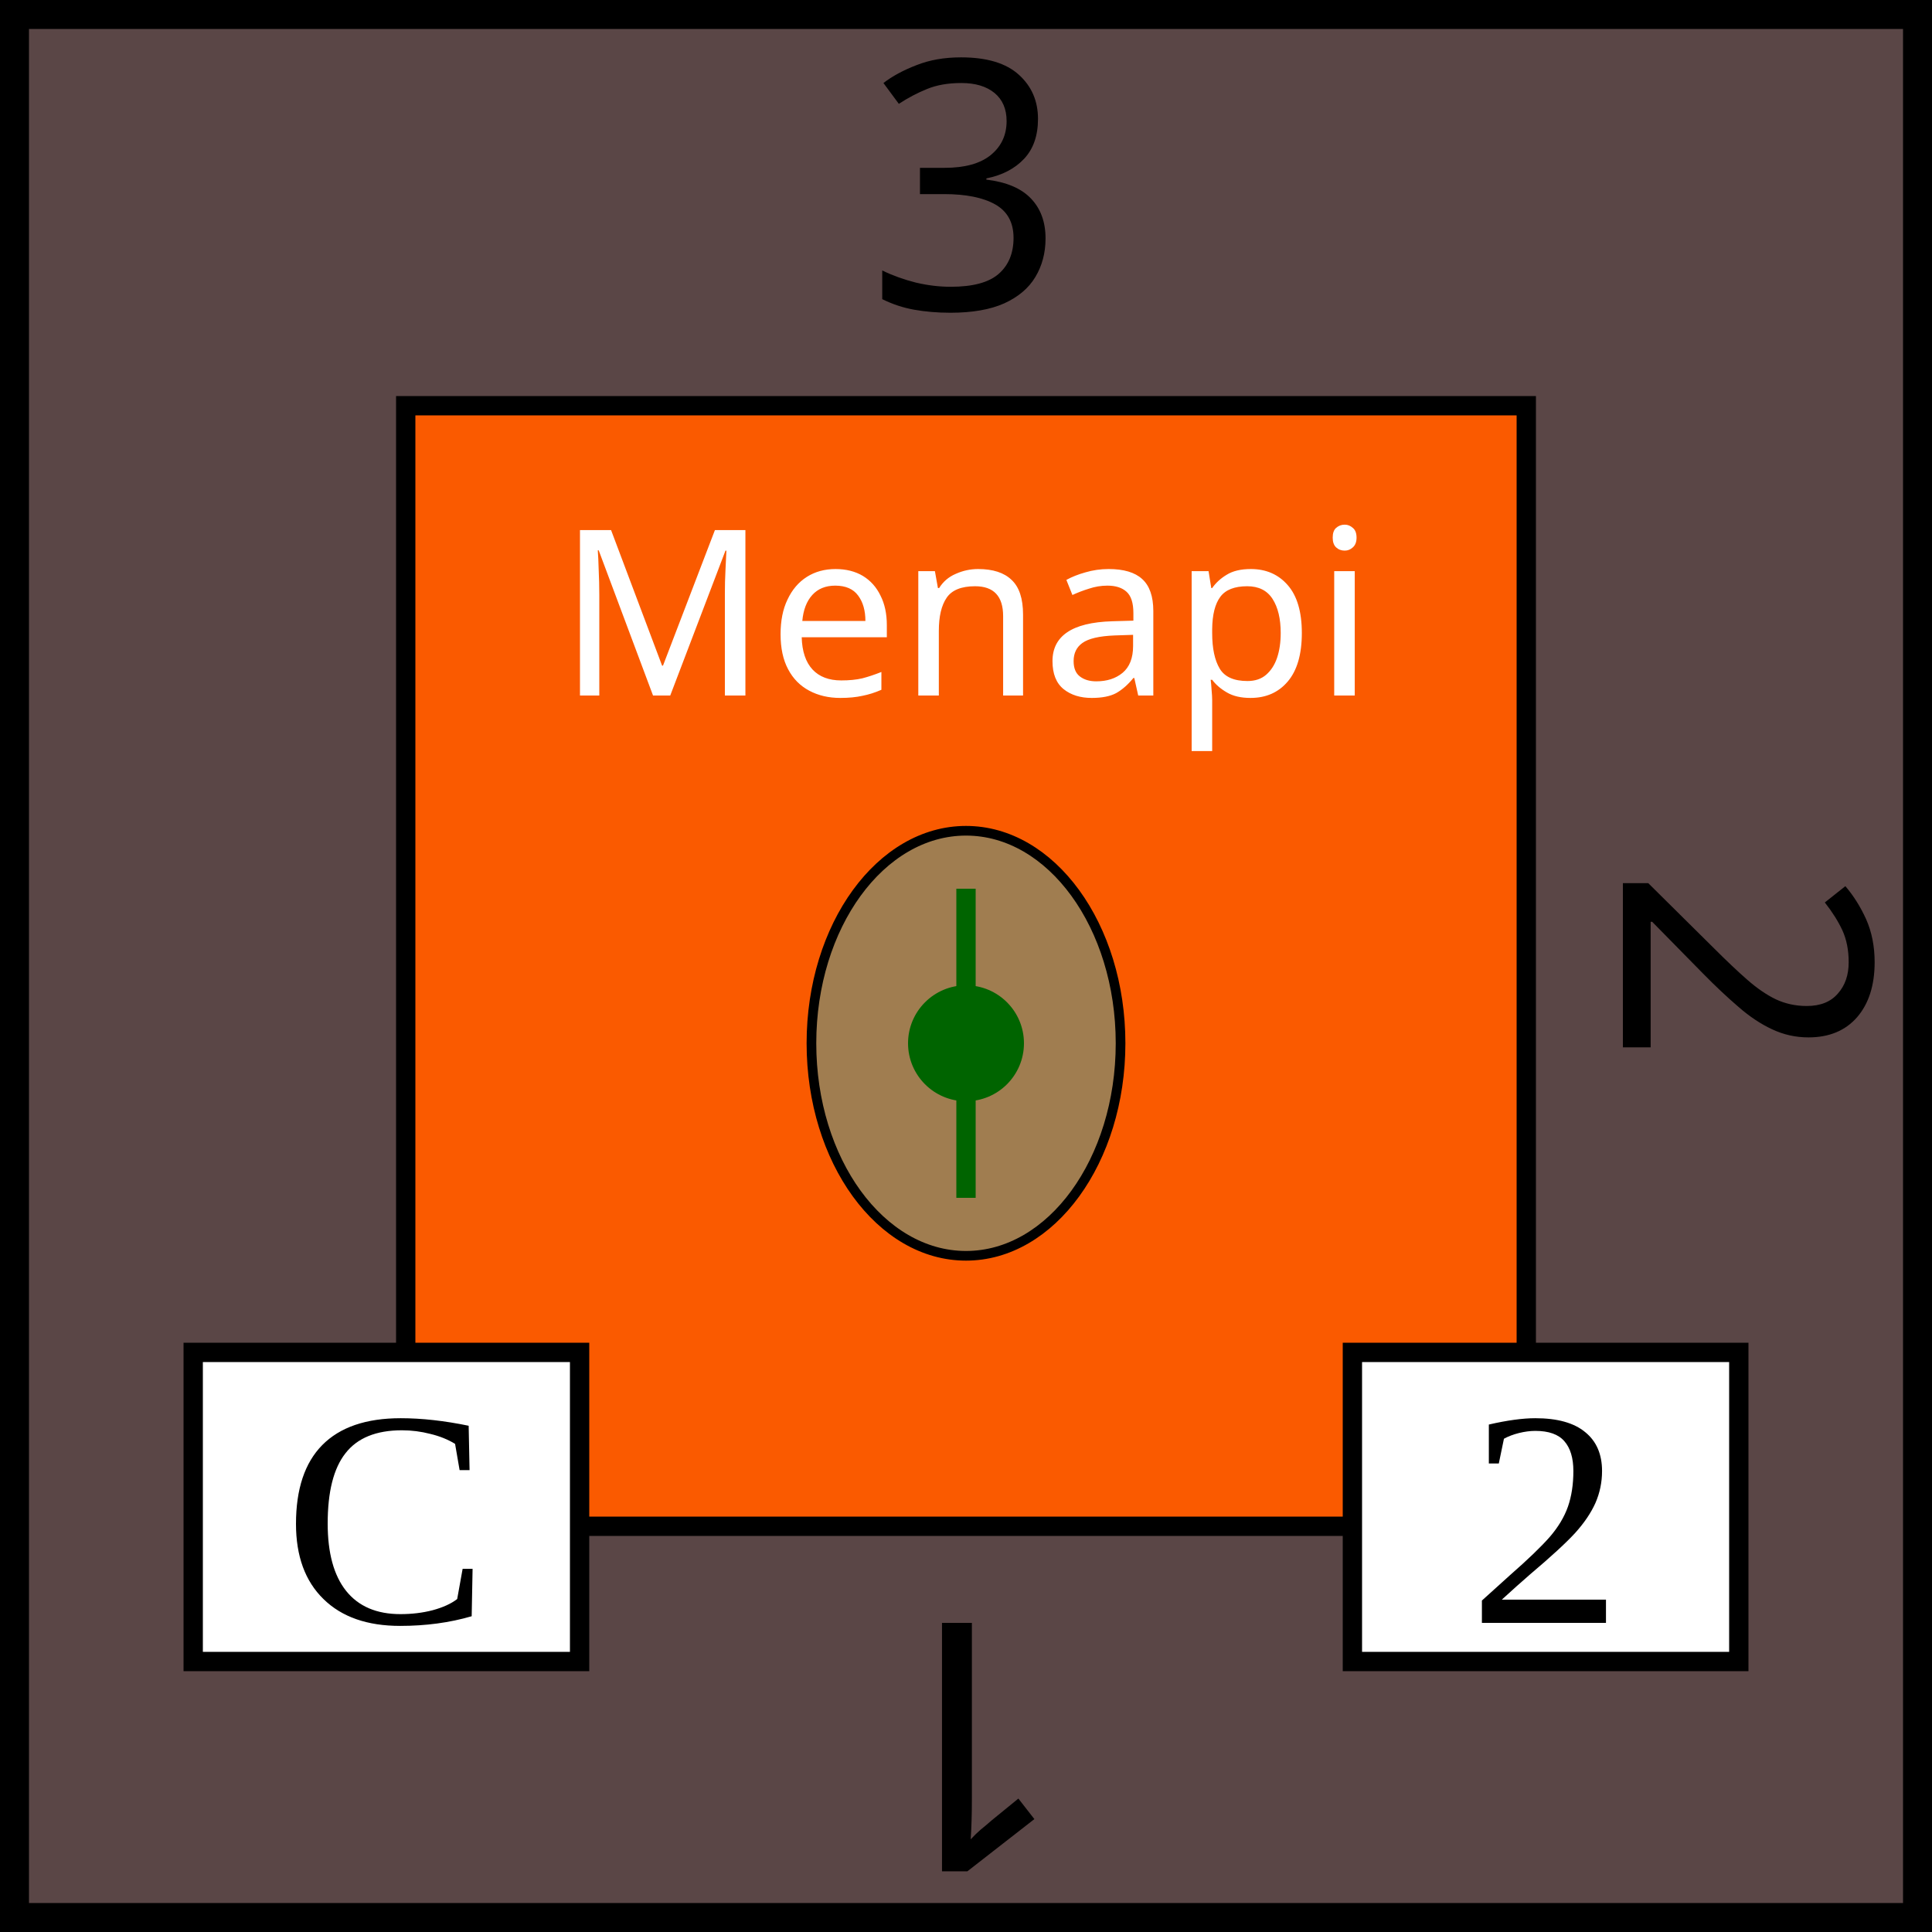
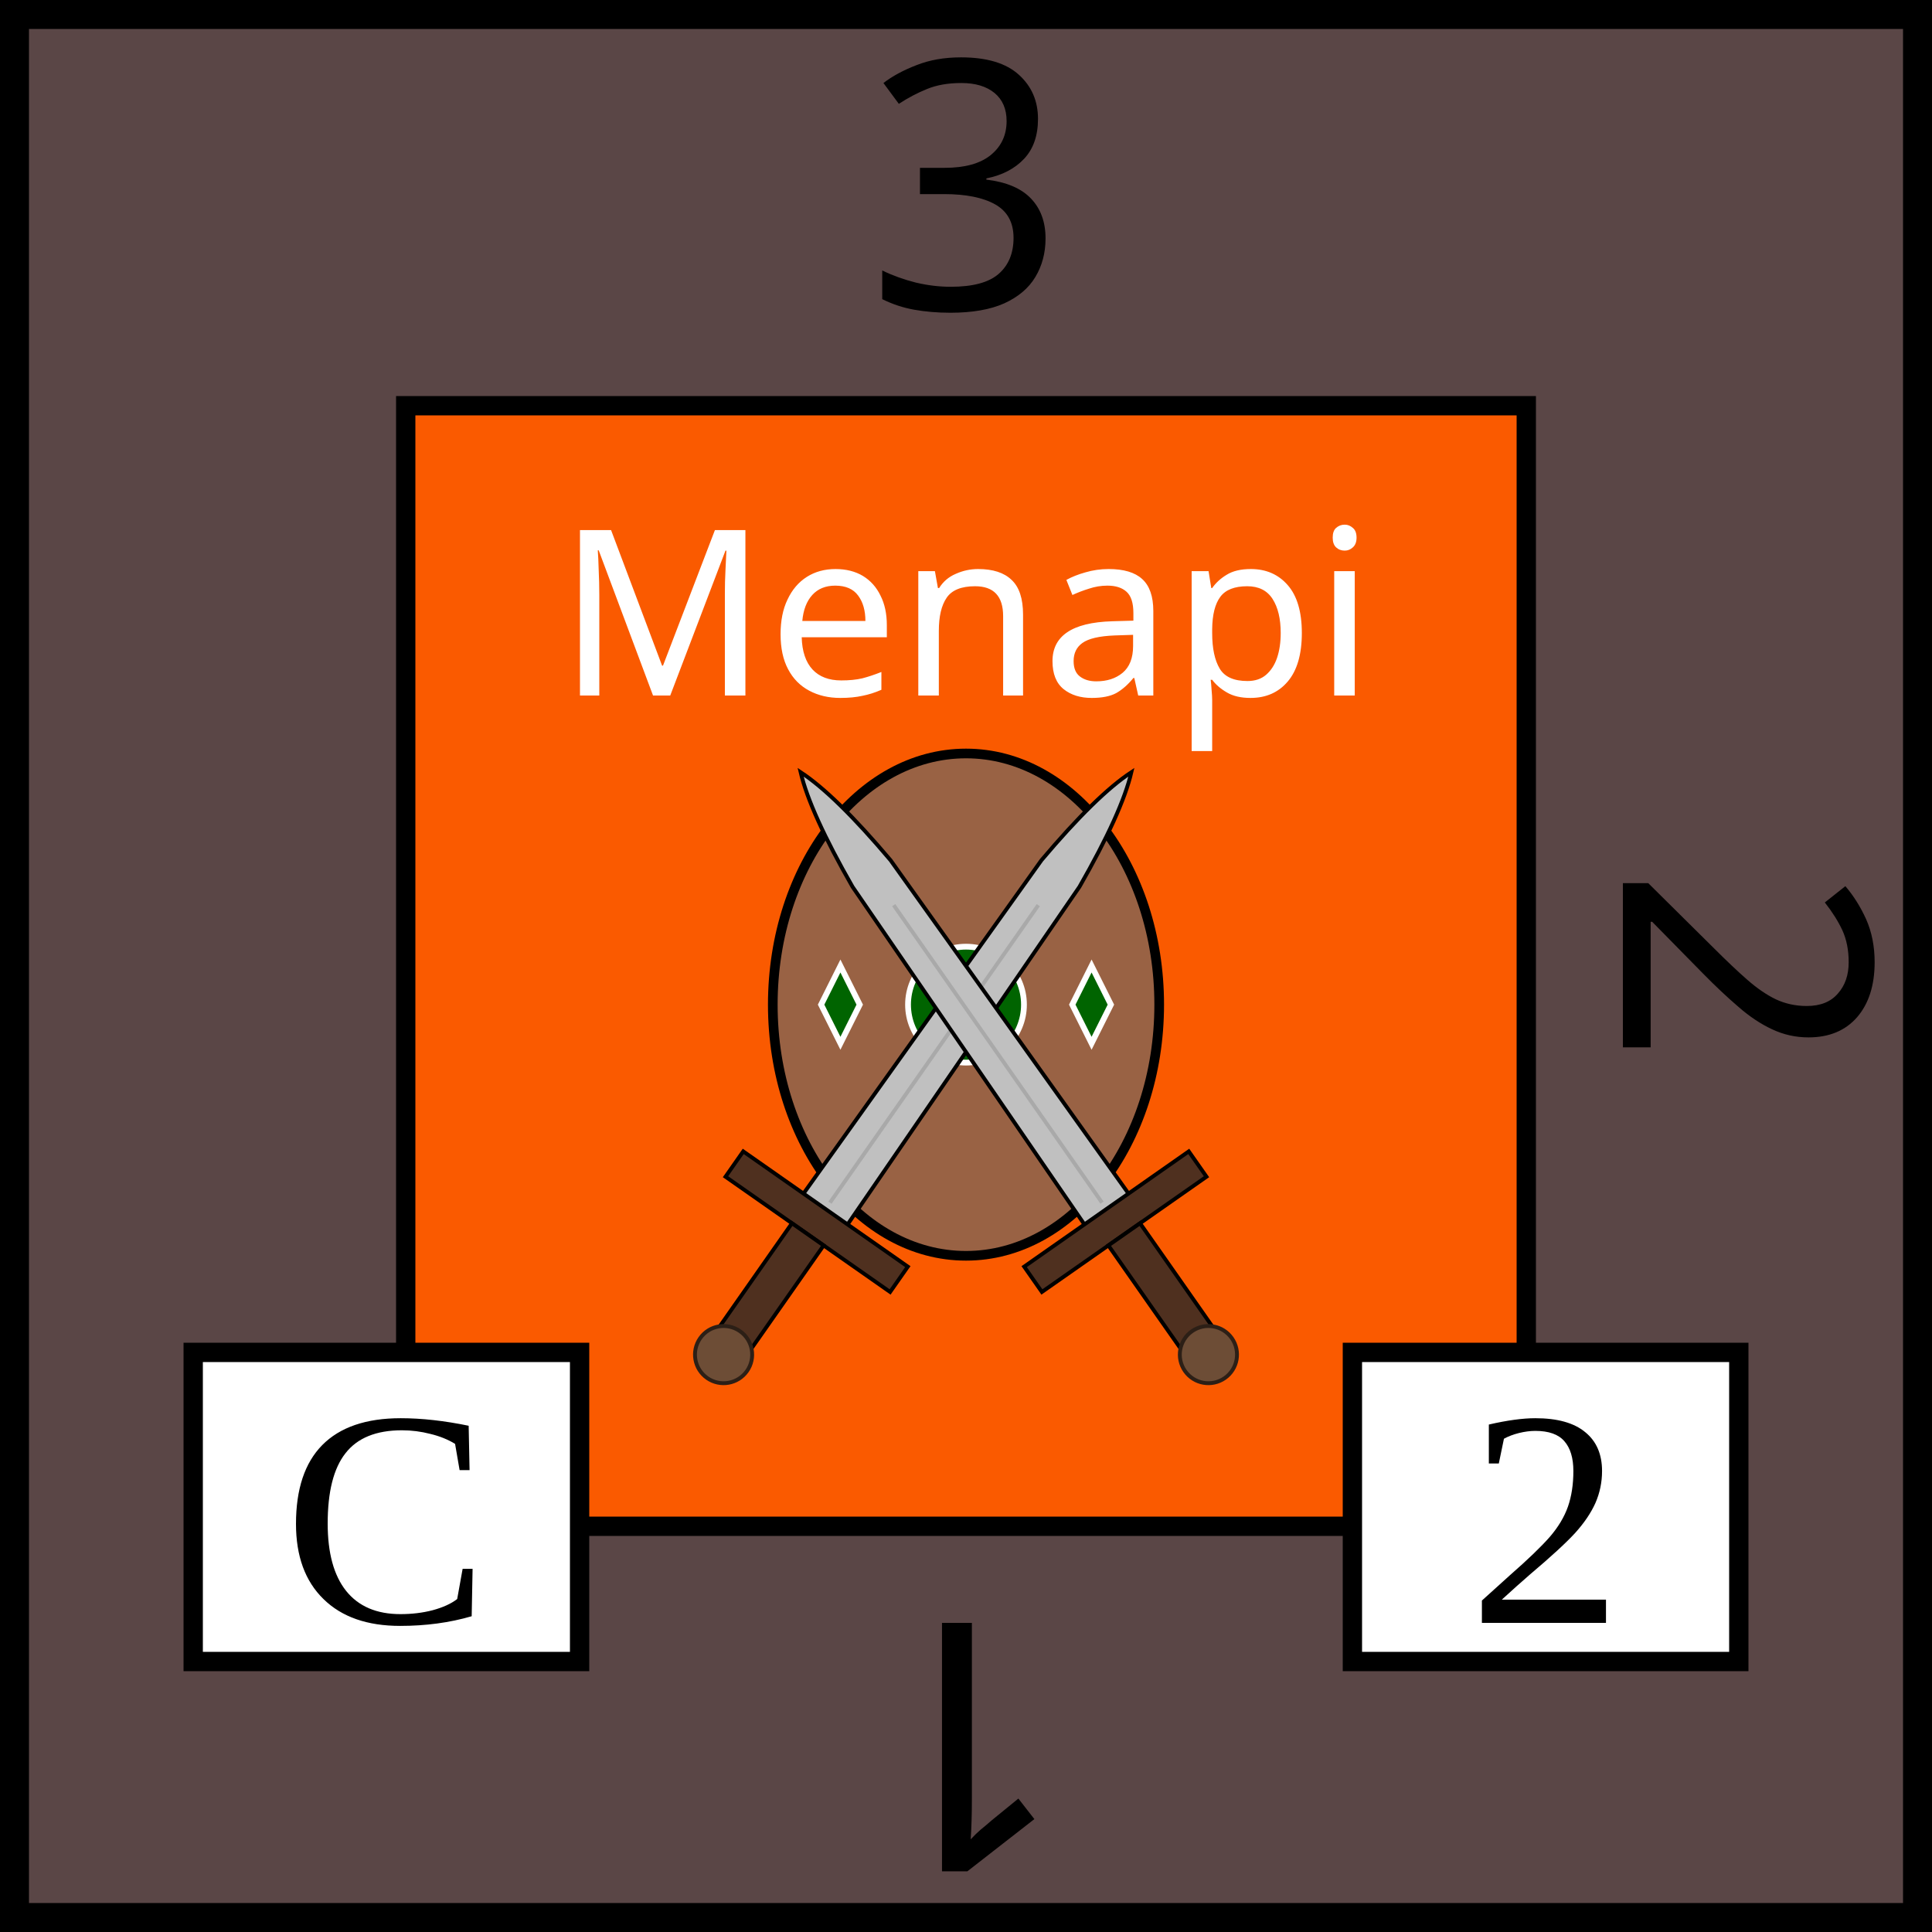
<svg xmlns="http://www.w3.org/2000/svg" viewBox="0 0 100 100" width="100" height="100">
  <rect id="background" fill="rgb(90,70,70)" height="100" width="100" stroke="black" stroke-width="3" />
  <g id="tribe" text-anchor="middle" font-size="12" font-family="Papyrus">
    <rect x="21" y="21" width="58" height="58" fill="rgb(250,90,0)" stroke="black" />
    <text x="50" y="36" fill="white">Menapi</text>
-     <ellipse id="shield" cx="50" cy="54" rx="8" ry="11" fill="rgb(160,125,80)" stroke="black" stroke-width="0.5" />
-     <circle cx="50" cy="54" r="3" fill="darkgreen" />
-     <line x1="50" y1="46" x2="50" y2="62" stroke="darkgreen" />
+     <ellipse id="shield" cx="50" cy="52" rx="10" ry="13" fill="#996244" stroke="black" stroke-width="0.5" />
+     <circle cx="50" cy="52" r="3" fill="darkgreen" stroke-width="0.3" stroke="white" />
+     <polygon points="43.5,50 42.5,52 43.5,54 44.5,52 43.5,50" fill="darkgreen" stroke-width="0.3" stroke="white" />
+     <polygon points="56.5,50 57.5,52 56.5,54 55.5,52 56.5,50" fill="darkgreen" stroke-width="0.3" stroke="white" />
  </g>
+   <g id="sword" transform="scale(0.4) translate(68, 34) rotate(35, -34, 80)">
+     <path d="         M 47 20         Q 48 9 50 4         Q 52 9 53 20         L 53.5 75         L 46.5 75         Z       " fill="silver" stroke="black" stroke-width="0.5" />
+     <line x1="50" y1="25" x2="50" y2="72" stroke="darkgrey" stroke-width="0.5" />"
+     <rect x="37" y="73" width="26" height="4" fill="#4f301f" stroke="black" stroke-width="0.5" />
+     <rect x="47.5" y="77" width="5" height="20" fill="#4f301f" stroke="black" stroke-width="0.5" />
+     <circle cx="50" cy="96" r="3.7" fill="#6d4d36" stroke="#2c1f16" stroke-width="0.5" />
+   </g>
+   <use href="#sword" transform="scale(-1,1) translate(-100,0)" />
  <g id="attributes" text-anchor="middle" font-size="16">
    <rect id="initiative" x="10" y="70" height="16" width="20" fill="white" stroke="black" />
    <text x="20" y="84">C</text>
    <rect id="firepower" x="70" y="70" height="16" width="20" fill="white" stroke="black" />
    <text x="80" y="84">2</text>
  </g>
  <g id="strength" text-anchor="middle" font-family="Papyrus" font-size="18">
    <text x="50" y="16">3</text>
    <text x="50" y="16" transform="rotate(90,50,50)">2</text>
    <text x="50" y="16" transform="rotate(180,50,50)">1</text>
  </g>
</svg>
